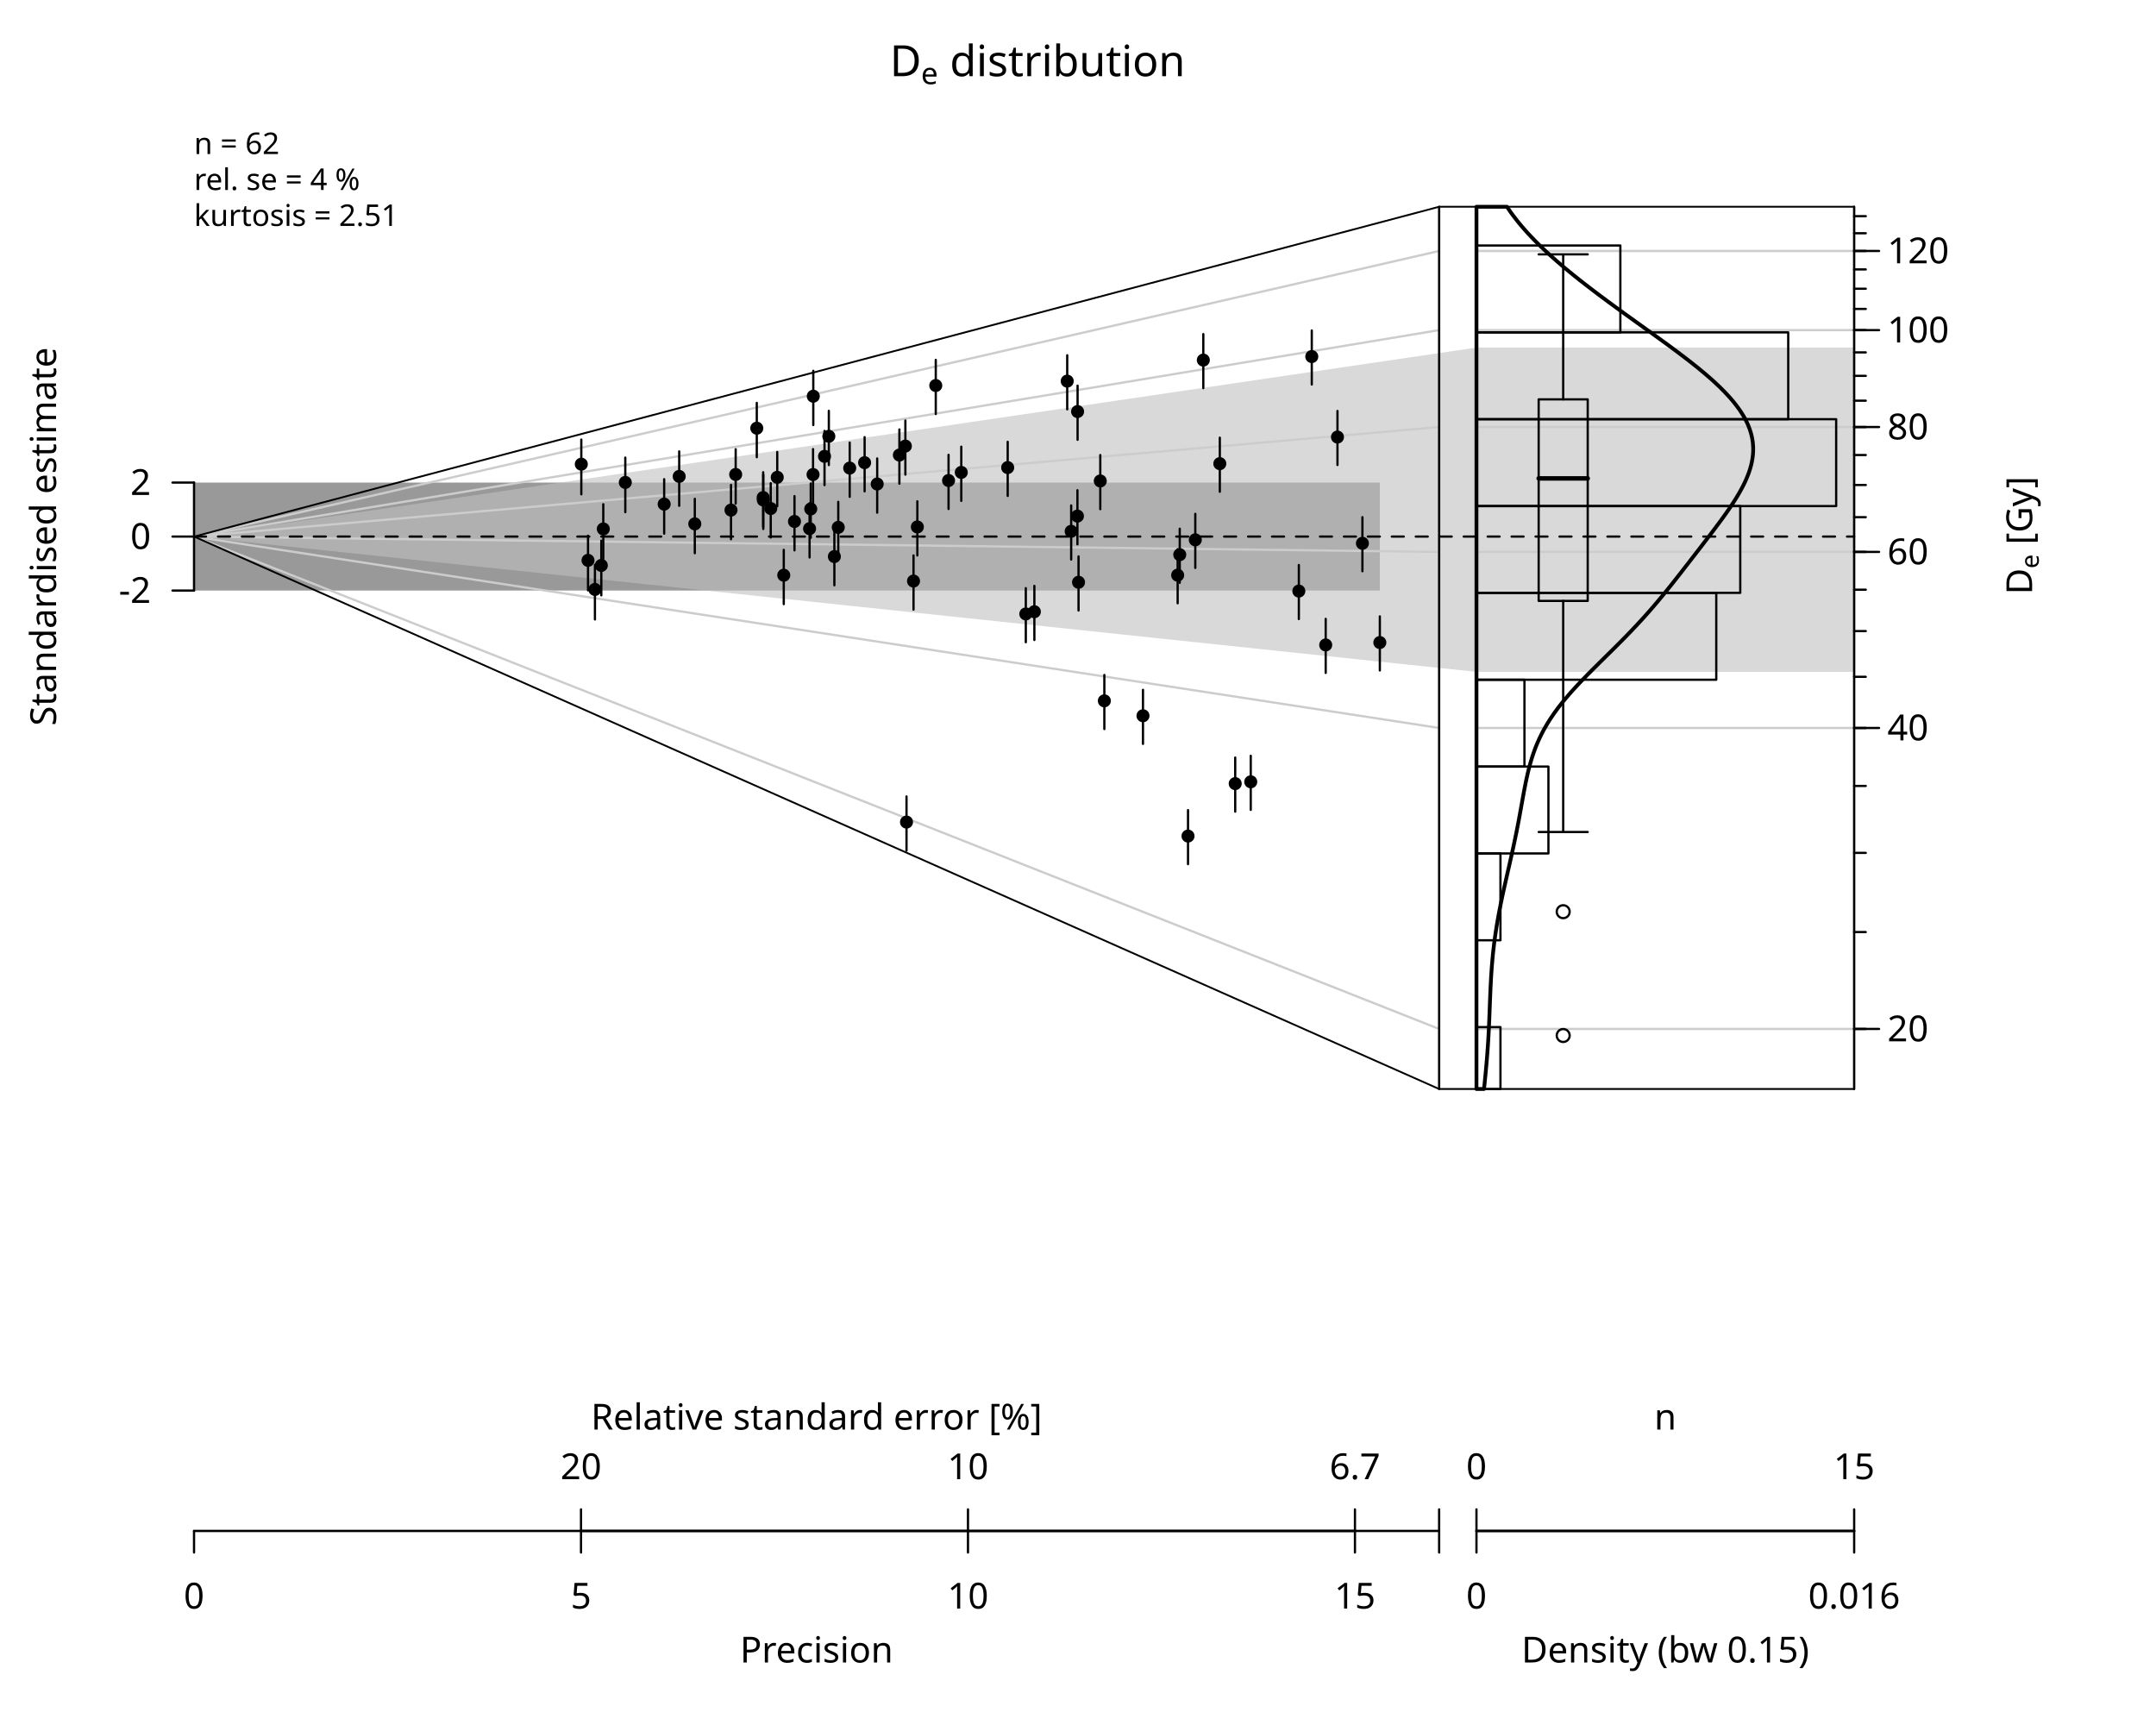
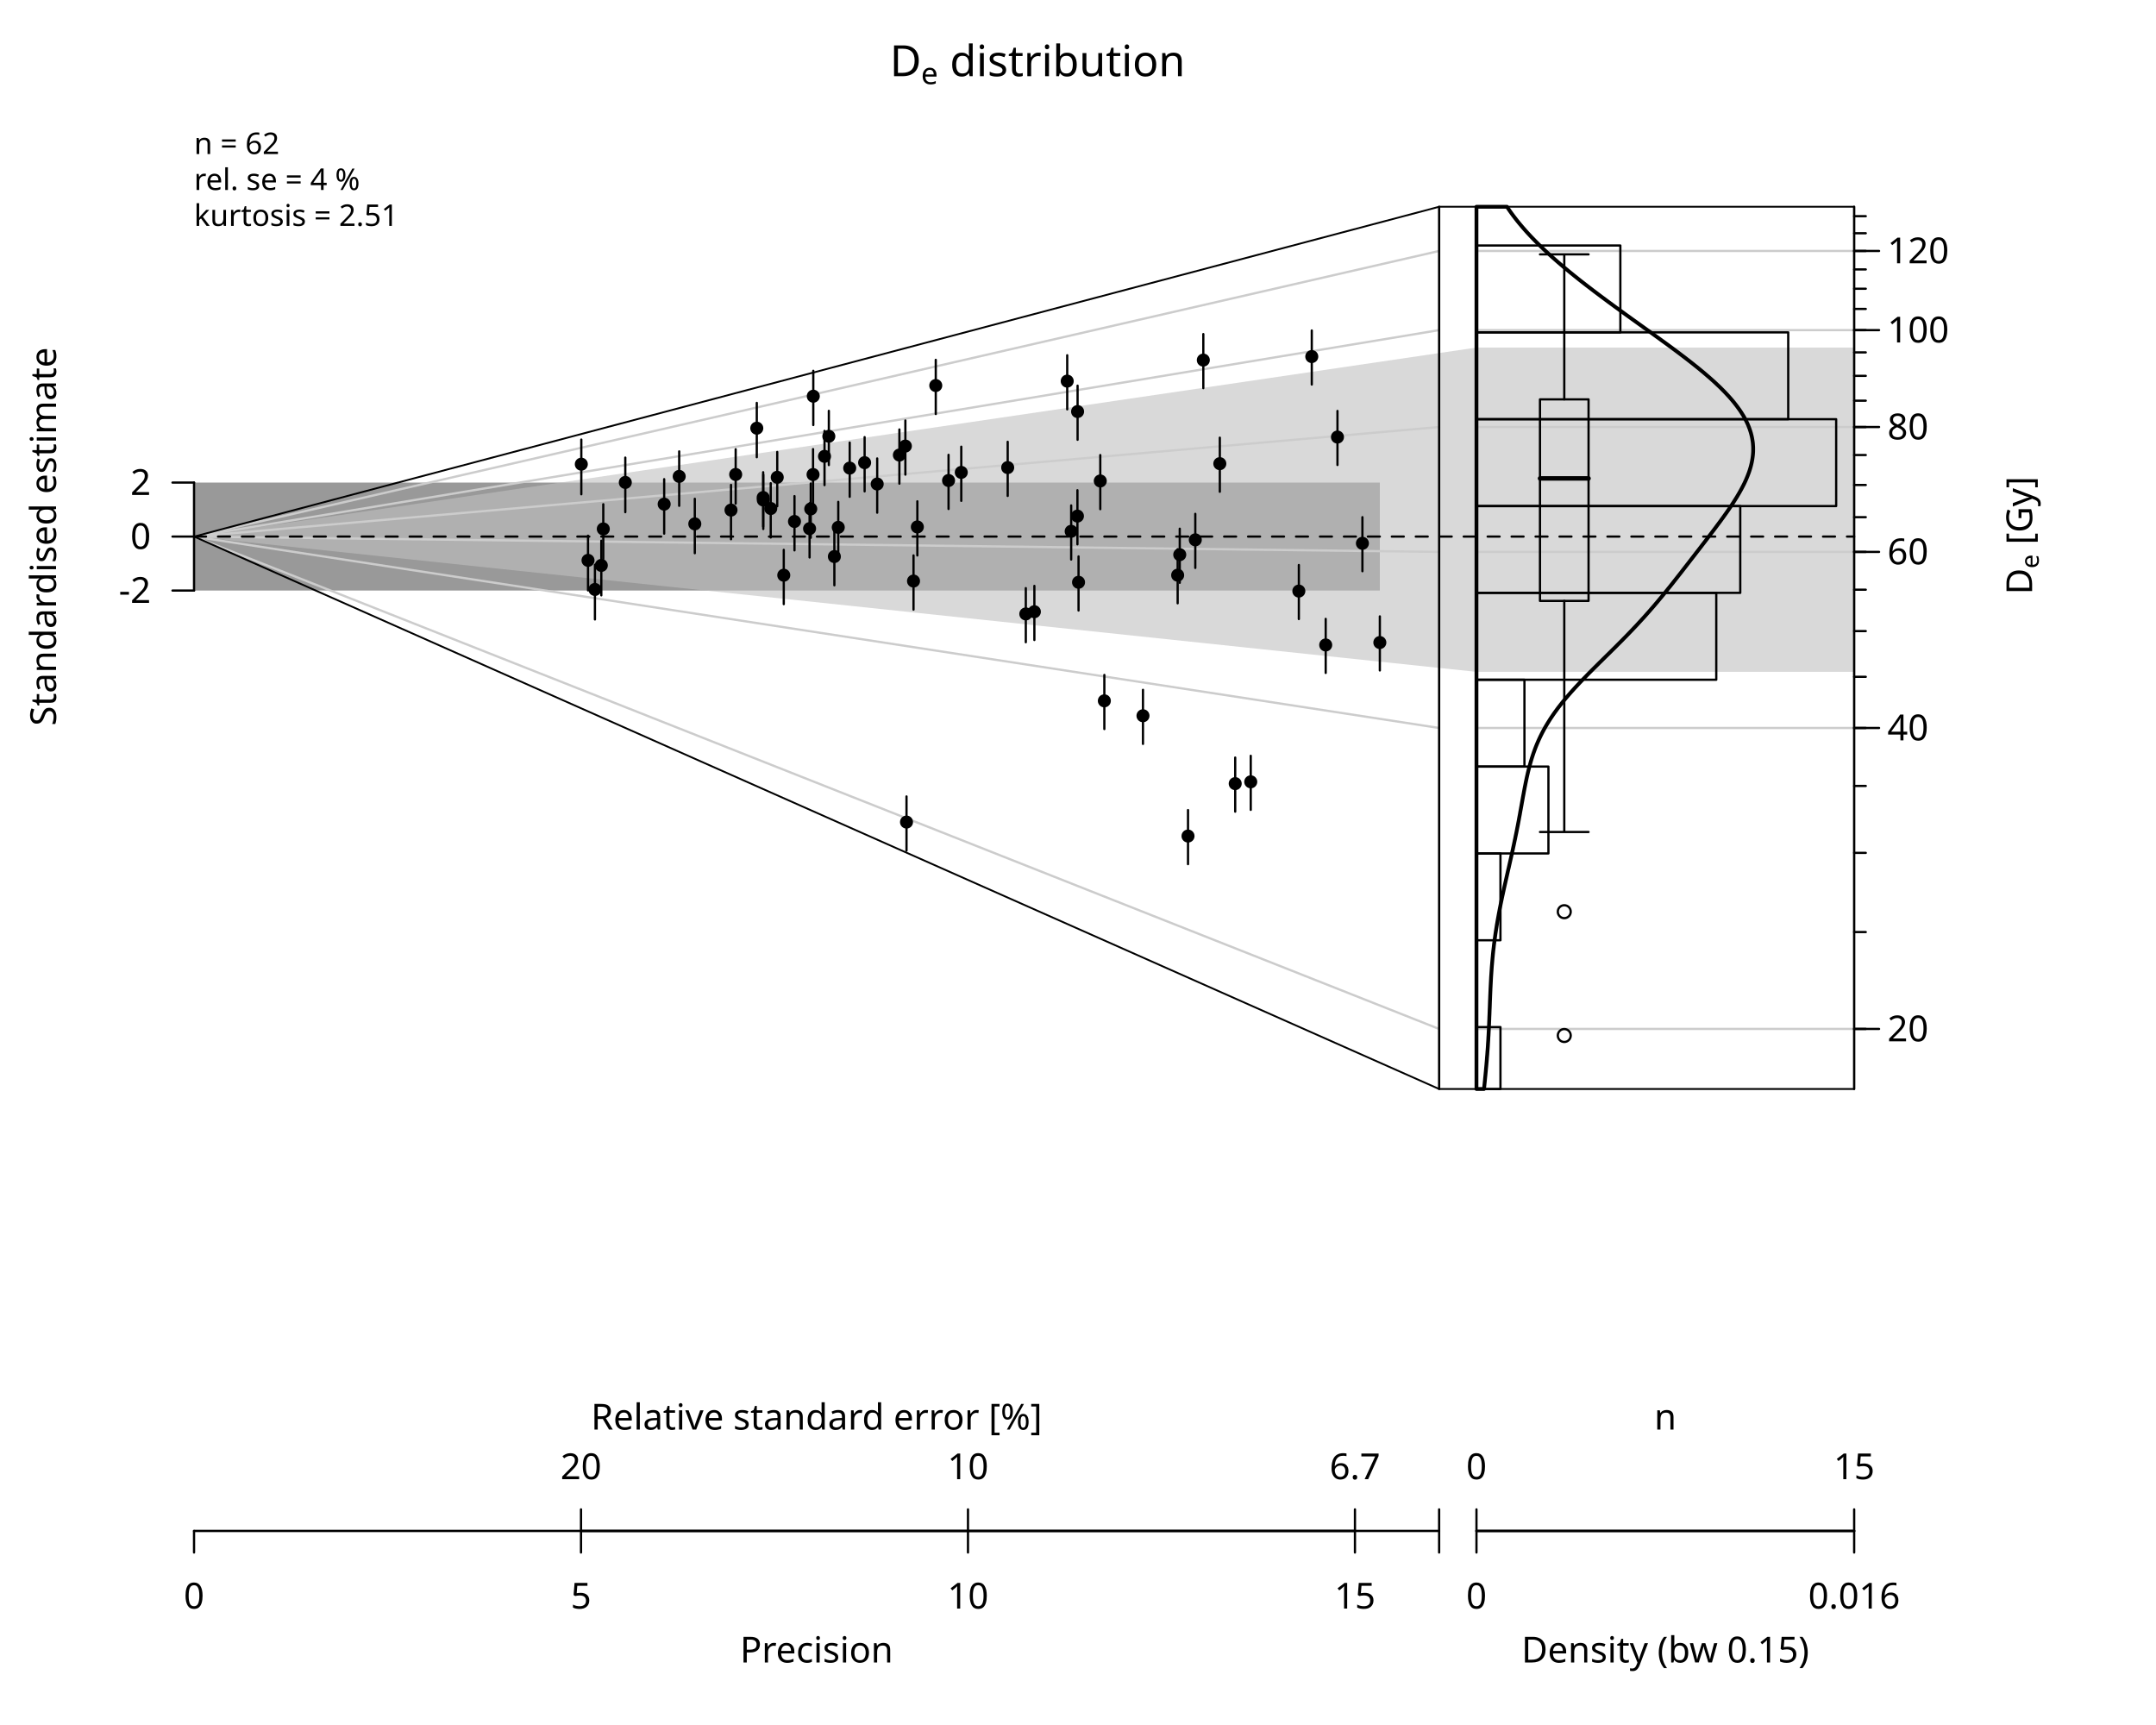
<svg xmlns="http://www.w3.org/2000/svg" class="svglite" data-engine-version="2.0" width="720.00pt" height="576.00pt" viewBox="0 0 720.00 576.00">
  <defs>
    <style type="text/css">
    .svglite line, .svglite polyline, .svglite polygon, .svglite path, .svglite rect, .svglite circle {
      fill: none;
      stroke: #000000;
      stroke-linecap: round;
      stroke-linejoin: round;
      stroke-miterlimit: 10.00;
    }
  </style>
  </defs>
  <rect width="100%" height="100%" style="stroke: none; fill: #FFFFFF;" />
  <defs>
    <clipPath id="cpMC4wMHw3MjAuMDB8MC4wMHw1NzYuMDA=">
      <rect x="0.00" y="0.00" width="720.00" height="576.00" />
    </clipPath>
  </defs>
  <g clip-path="url(#cpMC4wMHw3MjAuMDB8MC4wMHw1NzYuMDA=)">
    <text transform="translate(18.72,179.17) rotate(-90)" text-anchor="middle" style="font-size: 12.00px; font-family: sans;" textLength="119.42px" lengthAdjust="spacingAndGlyphs">Standardised estimate</text>
    <polygon points="64.80,197.19 64.80,161.14 460.80,161.14 460.80,197.19 " style="stroke-width: 0.75; stroke: none; fill: #999999;" />
    <polygon points="619.20,548.09 619.20,-41.09 1173.60,-41.09 1173.60,548.09 " style="stroke-width: 0.75; stroke: none; fill: none;" />
    <polygon points="64.80,179.17 480.60,117.89 493.07,116.05 619.20,116.05 619.20,224.34 493.07,224.34 480.60,223.03 " style="stroke-width: 0.75; stroke: none; fill: #BFBFBF; fill-opacity: 0.60;" />
    <polyline points="64.80,179.17 480.60,343.58 " style="stroke-width: 0.75; stroke: #CCCCCC;" />
    <polyline points="493.07,343.58 619.20,343.58 " style="stroke-width: 0.75; stroke: #CCCCCC;" />
    <polyline points="64.80,179.17 480.60,243.08 " style="stroke-width: 0.75; stroke: #CCCCCC;" />
    <polyline points="493.07,243.08 619.20,243.08 " style="stroke-width: 0.75; stroke: #CCCCCC;" />
    <polyline points="64.80,179.17 480.60,184.29 " style="stroke-width: 0.75; stroke: #CCCCCC;" />
    <polyline points="493.07,184.29 619.20,184.29 " style="stroke-width: 0.75; stroke: #CCCCCC;" />
    <polyline points="64.80,179.17 480.60,142.58 " style="stroke-width: 0.75; stroke: #CCCCCC;" />
    <polyline points="493.07,142.58 619.20,142.58 " style="stroke-width: 0.75; stroke: #CCCCCC;" />
    <polyline points="64.80,179.17 480.60,110.23 " style="stroke-width: 0.75; stroke: #CCCCCC;" />
    <polyline points="493.07,110.23 619.20,110.23 " style="stroke-width: 0.75; stroke: #CCCCCC;" />
    <polyline points="64.80,179.17 480.60,83.80 " style="stroke-width: 0.75; stroke: #CCCCCC;" />
    <polyline points="493.07,83.80 619.20,83.80 " style="stroke-width: 0.75; stroke: #CCCCCC;" />
    <polyline points="64.80,179.17 480.60,179.17 493.07,179.17 619.20,179.17 " style="stroke-width: 0.75; stroke-dasharray: 4.00,4.00;" />
    <polygon points="493.07,363.63 495.59,363.63 495.65,363.05 495.71,362.48 495.77,361.90 495.83,361.32 495.89,360.75 495.94,360.17 496.00,359.59 496.06,359.02 496.11,358.44 496.17,357.86 496.22,357.29 496.27,356.71 496.33,356.13 496.38,355.56 496.43,354.98 496.48,354.41 496.53,353.83 496.57,353.25 496.62,352.68 496.67,352.10 496.71,351.52 496.75,350.95 496.80,350.37 496.84,349.79 496.88,349.22 496.91,348.64 496.95,348.06 496.99,347.49 497.02,346.91 497.05,346.33 497.09,345.76 497.12,345.18 497.15,344.60 497.18,344.03 497.21,343.45 497.23,342.88 497.26,342.30 497.29,341.72 497.31,341.15 497.34,340.57 497.36,339.99 497.38,339.42 497.41,338.84 497.43,338.26 497.45,337.69 497.47,337.11 497.50,336.53 497.52,335.96 497.54,335.38 497.56,334.80 497.58,334.23 497.61,333.65 497.63,333.08 497.65,332.50 497.68,331.92 497.70,331.35 497.73,330.77 497.75,330.19 497.78,329.62 497.81,329.04 497.84,328.46 497.87,327.89 497.90,327.31 497.93,326.73 497.96,326.16 498.00,325.58 498.04,325.00 498.08,324.43 498.12,323.85 498.16,323.27 498.20,322.70 498.25,322.12 498.30,321.55 498.35,320.97 498.40,320.39 498.45,319.82 498.51,319.24 498.56,318.66 498.62,318.09 498.68,317.51 498.75,316.93 498.82,316.36 498.88,315.78 498.95,315.20 499.03,314.63 499.10,314.05 499.18,313.47 499.26,312.90 499.34,312.32 499.42,311.74 499.51,311.17 499.60,310.59 499.69,310.02 499.78,309.44 499.87,308.86 499.97,308.29 500.07,307.71 500.17,307.13 500.27,306.56 500.38,305.98 500.48,305.40 500.59,304.83 500.70,304.25 500.81,303.67 500.92,303.10 501.04,302.52 501.15,301.94 501.27,301.37 501.39,300.79 501.51,300.21 501.63,299.64 501.75,299.06 501.88,298.49 502.00,297.91 502.13,297.33 502.25,296.76 502.38,296.18 502.51,295.60 502.64,295.03 502.77,294.45 502.90,293.87 503.03,293.30 503.16,292.72 503.29,292.14 503.42,291.57 503.55,290.99 503.68,290.41 503.82,289.84 503.95,289.26 504.08,288.68 504.21,288.11 504.34,287.53 504.47,286.96 504.60,286.38 504.73,285.80 504.86,285.23 504.98,284.65 505.11,284.07 505.24,283.50 505.36,282.92 505.49,282.34 505.61,281.77 505.73,281.19 505.85,280.61 505.98,280.04 506.09,279.46 506.21,278.88 506.33,278.31 506.45,277.73 506.56,277.15 506.67,276.58 506.79,276.00 506.90,275.43 507.01,274.85 507.12,274.27 507.23,273.70 507.33,273.12 507.44,272.54 507.55,271.97 507.65,271.39 507.75,270.81 507.86,270.24 507.96,269.66 508.07,269.08 508.17,268.51 508.27,267.93 508.38,267.35 508.48,266.78 508.58,266.20 508.69,265.62 508.80,265.05 508.90,264.47 509.01,263.90 509.12,263.32 509.23,262.74 509.35,262.17 509.46,261.59 509.58,261.01 509.70,260.44 509.82,259.86 509.95,259.28 510.08,258.71 510.21,258.13 510.35,257.55 510.49,256.98 510.64,256.40 510.79,255.82 510.95,255.25 511.11,254.67 511.28,254.09 511.45,253.52 511.63,252.94 511.82,252.37 512.01,251.79 512.21,251.21 512.42,250.64 512.63,250.06 512.85,249.48 513.08,248.91 513.32,248.33 513.57,247.75 513.82,247.18 514.09,246.60 514.36,246.02 514.64,245.45 514.93,244.87 515.23,244.29 515.54,243.72 515.86,243.14 516.19,242.56 516.53,241.99 516.88,241.41 517.24,240.84 517.60,240.26 517.98,239.68 518.37,239.11 518.76,238.53 519.17,237.95 519.59,237.38 520.01,236.80 520.44,236.22 520.89,235.65 521.34,235.07 521.80,234.49 522.27,233.92 522.75,233.34 523.24,232.76 523.73,232.19 524.23,231.61 524.74,231.03 525.26,230.46 525.78,229.88 526.31,229.31 526.85,228.73 527.39,228.15 527.94,227.58 528.49,227.00 529.05,226.42 529.61,225.85 530.17,225.27 530.74,224.69 531.31,224.12 531.89,223.54 532.47,222.96 533.05,222.39 533.63,221.81 534.21,221.23 534.80,220.66 535.38,220.08 535.97,219.50 536.55,218.93 537.14,218.35 537.72,217.78 538.30,217.20 538.89,216.62 539.47,216.05 540.04,215.47 540.62,214.89 541.19,214.32 541.77,213.74 542.33,213.16 542.90,212.59 543.46,212.01 544.02,211.43 544.57,210.86 545.13,210.28 545.67,209.70 546.22,209.13 546.76,208.55 547.29,207.97 547.82,207.40 548.35,206.82 548.88,206.25 549.40,205.67 549.91,205.09 550.42,204.52 550.93,203.94 551.43,203.36 551.93,202.79 552.43,202.21 552.92,201.63 553.41,201.06 553.89,200.48 554.37,199.90 554.85,199.33 555.33,198.75 555.80,198.17 556.27,197.60 556.74,197.02 557.20,196.44 557.67,195.87 558.13,195.29 558.59,194.72 559.04,194.14 559.50,193.56 559.95,192.99 560.40,192.41 560.86,191.83 561.31,191.26 561.76,190.68 562.21,190.10 562.65,189.53 563.10,188.95 563.55,188.37 564.00,187.80 564.44,187.22 564.89,186.64 565.33,186.07 565.78,185.49 566.23,184.91 566.67,184.34 567.12,183.76 567.56,183.19 568.01,182.61 568.45,182.03 568.89,181.46 569.34,180.88 569.78,180.30 570.22,179.73 570.66,179.15 571.10,178.57 571.54,178.00 571.98,177.42 572.42,176.84 572.85,176.27 573.28,175.69 573.71,175.11 574.14,174.54 574.57,173.96 574.99,173.38 575.41,172.81 575.82,172.23 576.23,171.66 576.64,171.08 577.04,170.50 577.44,169.93 577.83,169.35 578.22,168.77 578.60,168.20 578.97,167.62 579.34,167.04 579.70,166.47 580.06,165.89 580.40,165.31 580.74,164.74 581.07,164.16 581.39,163.58 581.70,163.01 582.00,162.43 582.30,161.85 582.58,161.28 582.85,160.70 583.11,160.13 583.35,159.55 583.59,158.97 583.81,158.40 584.03,157.82 584.23,157.24 584.41,156.67 584.58,156.09 584.74,155.51 584.88,154.94 585.01,154.36 585.12,153.78 585.22,153.21 585.30,152.63 585.37,152.05 585.42,151.48 585.46,150.90 585.47,150.32 585.47,149.75 585.46,149.17 585.42,148.60 585.38,148.02 585.31,147.44 585.22,146.87 585.12,146.29 585.00,145.71 584.86,145.14 584.71,144.56 584.53,143.98 584.35,143.41 584.13,142.83 583.91,142.25 583.67,141.68 583.40,141.10 583.12,140.52 582.82,139.95 582.51,139.37 582.18,138.79 581.82,138.22 581.46,137.64 581.08,137.07 580.67,136.49 580.25,135.91 579.82,135.34 579.37,134.76 578.91,134.18 578.43,133.61 577.93,133.03 577.42,132.45 576.89,131.88 576.35,131.30 575.80,130.72 575.23,130.15 574.66,129.57 574.06,128.99 573.45,128.42 572.84,127.84 572.21,127.26 571.57,126.69 570.92,126.11 570.25,125.54 569.58,124.96 568.90,124.38 568.21,123.81 567.51,123.23 566.80,122.65 566.08,122.08 565.36,121.50 564.62,120.92 563.89,120.35 563.14,119.77 562.39,119.19 561.63,118.62 560.87,118.04 560.10,117.46 559.33,116.89 558.55,116.31 557.77,115.73 556.99,115.16 556.20,114.58 555.41,114.01 554.61,113.43 553.82,112.85 553.02,112.28 552.22,111.70 551.42,111.12 550.62,110.55 549.81,109.97 549.01,109.39 548.21,108.82 547.40,108.24 546.60,107.66 545.80,107.09 544.99,106.51 544.19,105.93 543.39,105.36 542.59,104.78 541.80,104.20 541.00,103.63 540.21,103.05 539.42,102.48 538.63,101.90 537.84,101.32 537.06,100.75 536.28,100.17 535.50,99.59 534.73,99.02 533.96,98.44 533.19,97.86 532.43,97.29 531.67,96.71 530.92,96.13 530.17,95.56 529.42,94.98 528.68,94.40 527.94,93.83 527.21,93.25 526.49,92.67 525.77,92.10 525.06,91.52 524.35,90.95 523.65,90.37 522.95,89.79 522.26,89.22 521.58,88.64 520.91,88.06 520.24,87.49 519.58,86.91 518.92,86.33 518.27,85.76 517.63,85.18 517.00,84.60 516.38,84.03 515.76,83.45 515.15,82.87 514.55,82.30 513.96,81.72 513.38,81.14 512.80,80.57 512.24,79.99 511.68,79.42 511.13,78.84 510.59,78.26 510.06,77.69 509.54,77.11 509.03,76.53 508.53,75.96 508.04,75.38 507.55,74.80 507.08,74.23 506.61,73.65 506.16,73.07 505.72,72.50 505.28,71.92 504.85,71.34 504.44,70.77 504.03,70.19 503.64,69.61 503.25,69.04 493.07,69.04 " style="stroke-width: 1.27; fill: none;" />
    <line x1="493.07" y1="511.20" x2="619.20" y2="511.20" style="stroke-width: 0.75;" />
    <line x1="493.07" y1="511.20" x2="493.07" y2="518.40" style="stroke-width: 0.75;" />
    <line x1="619.20" y1="511.20" x2="619.20" y2="518.40" style="stroke-width: 0.75;" />
    <text x="493.07" y="537.12" text-anchor="middle" style="font-size: 12.00px; font-family: sans;" textLength="6.67px" lengthAdjust="spacingAndGlyphs">0</text>
    <text x="619.20" y="537.12" text-anchor="middle" style="font-size: 12.00px; font-family: sans;" textLength="30.03px" lengthAdjust="spacingAndGlyphs">0.016</text>
    <text x="556.14" y="555.12" text-anchor="middle" style="font-size: 12.00px; font-family: sans;" textLength="93.38px" lengthAdjust="spacingAndGlyphs">Density (bw 0.15)</text>
    <text x="297.18" y="25.44" style="font-size: 14.40px; font-family: sans;" textLength="10.40px" lengthAdjust="spacingAndGlyphs">D</text>
    <text x="307.58" y="28.10" style="font-size: 10.08px; font-family: sans;" textLength="5.61px" lengthAdjust="spacingAndGlyphs">e</text>
    <text x="313.19" y="25.44" style="font-size: 14.40px; font-family: sans;" textLength="4.00px" lengthAdjust="spacingAndGlyphs"> </text>
    <text x="317.19" y="25.44" style="font-size: 14.40px; font-family: sans;" textLength="69.64px" lengthAdjust="spacingAndGlyphs">distribution</text>
    <line x1="64.80" y1="511.20" x2="452.49" y2="511.20" style="stroke-width: 0.75;" />
    <line x1="64.80" y1="511.20" x2="64.80" y2="518.40" style="stroke-width: 0.75;" />
    <line x1="194.03" y1="511.20" x2="194.03" y2="518.40" style="stroke-width: 0.75;" />
    <line x1="323.26" y1="511.20" x2="323.26" y2="518.40" style="stroke-width: 0.75;" />
    <line x1="452.49" y1="511.20" x2="452.49" y2="518.40" style="stroke-width: 0.75;" />
    <text x="64.80" y="537.12" text-anchor="middle" style="font-size: 12.00px; font-family: sans;" textLength="6.67px" lengthAdjust="spacingAndGlyphs">0</text>
    <text x="194.03" y="537.12" text-anchor="middle" style="font-size: 12.00px; font-family: sans;" textLength="6.67px" lengthAdjust="spacingAndGlyphs">5</text>
    <text x="323.26" y="537.12" text-anchor="middle" style="font-size: 12.00px; font-family: sans;" textLength="13.35px" lengthAdjust="spacingAndGlyphs">10</text>
    <text x="452.49" y="537.12" text-anchor="middle" style="font-size: 12.00px; font-family: sans;" textLength="13.35px" lengthAdjust="spacingAndGlyphs">15</text>
    <polyline points="452.49,511.20 480.60,511.20 " style="stroke-width: 0.75;" />
    <line x1="480.60" y1="511.20" x2="480.60" y2="518.40" style="stroke-width: 0.75;" />
    <line x1="480.60" y1="511.20" x2="480.60" y2="504.00" style="stroke-width: 0.75;" />
    <text x="272.70" y="555.12" text-anchor="middle" style="font-size: 12.00px; font-family: sans;" textLength="49.36px" lengthAdjust="spacingAndGlyphs">Precision</text>
    <text x="272.70" y="477.36" text-anchor="middle" style="font-size: 12.00px; font-family: sans;" textLength="142.74px" lengthAdjust="spacingAndGlyphs">Relative standard error [%]</text>
    <line x1="194.03" y1="511.20" x2="452.49" y2="511.20" style="stroke-width: 0.75;" />
    <line x1="194.03" y1="511.20" x2="194.03" y2="504.00" style="stroke-width: 0.75;" />
    <line x1="323.26" y1="511.20" x2="323.26" y2="504.00" style="stroke-width: 0.75;" />
    <line x1="452.49" y1="511.20" x2="452.49" y2="504.00" style="stroke-width: 0.75;" />
    <text x="194.03" y="493.92" text-anchor="middle" style="font-size: 12.00px; font-family: sans;" textLength="13.35px" lengthAdjust="spacingAndGlyphs">20</text>
    <text x="323.26" y="493.92" text-anchor="middle" style="font-size: 12.00px; font-family: sans;" textLength="13.35px" lengthAdjust="spacingAndGlyphs">10</text>
    <text x="452.49" y="493.92" text-anchor="middle" style="font-size: 12.00px; font-family: sans;" textLength="16.68px" lengthAdjust="spacingAndGlyphs">6.7</text>
    <line x1="64.80" y1="197.19" x2="64.80" y2="161.14" style="stroke-width: 0.75;" />
    <line x1="64.80" y1="197.19" x2="57.60" y2="197.19" style="stroke-width: 0.75;" />
    <line x1="64.80" y1="179.17" x2="57.60" y2="179.17" style="stroke-width: 0.75;" />
    <line x1="64.80" y1="161.14" x2="57.60" y2="161.14" style="stroke-width: 0.75;" />
    <text x="50.40" y="201.32" text-anchor="end" style="font-size: 12.00px; font-family: sans;" textLength="10.67px" lengthAdjust="spacingAndGlyphs">-2</text>
    <text x="50.40" y="183.30" text-anchor="end" style="font-size: 12.00px; font-family: sans;" textLength="6.67px" lengthAdjust="spacingAndGlyphs">0</text>
    <text x="50.40" y="165.27" text-anchor="end" style="font-size: 12.00px; font-family: sans;" textLength="6.67px" lengthAdjust="spacingAndGlyphs">2</text>
    <polyline points="619.20,343.58 623.08,343.58 " style="stroke-width: 0.75;" />
    <polyline points="619.20,311.23 623.08,311.23 " style="stroke-width: 0.75;" />
    <polyline points="619.20,284.79 623.08,284.79 " style="stroke-width: 0.75;" />
    <polyline points="619.20,262.44 623.08,262.44 " style="stroke-width: 0.75;" />
    <polyline points="619.20,243.08 623.08,243.08 " style="stroke-width: 0.75;" />
    <polyline points="619.20,226.00 623.08,226.00 " style="stroke-width: 0.75;" />
    <polyline points="619.20,210.73 623.08,210.73 " style="stroke-width: 0.75;" />
    <polyline points="619.20,196.91 623.08,196.91 " style="stroke-width: 0.75;" />
    <polyline points="619.20,184.29 623.08,184.29 " style="stroke-width: 0.75;" />
    <polyline points="619.20,172.69 623.08,172.69 " style="stroke-width: 0.75;" />
    <polyline points="619.20,161.94 623.08,161.94 " style="stroke-width: 0.75;" />
    <polyline points="619.20,151.94 623.08,151.94 " style="stroke-width: 0.75;" />
    <polyline points="619.20,142.58 623.08,142.58 " style="stroke-width: 0.75;" />
    <polyline points="619.20,133.79 623.08,133.79 " style="stroke-width: 0.75;" />
    <polyline points="619.20,125.51 623.08,125.51 " style="stroke-width: 0.75;" />
    <polyline points="619.20,117.67 623.08,117.67 " style="stroke-width: 0.75;" />
    <polyline points="619.20,110.23 623.08,110.23 " style="stroke-width: 0.75;" />
    <polyline points="619.20,103.16 623.08,103.16 " style="stroke-width: 0.75;" />
    <polyline points="619.20,96.41 623.08,96.41 " style="stroke-width: 0.75;" />
    <polyline points="619.20,89.97 623.08,89.97 " style="stroke-width: 0.75;" />
    <polyline points="619.20,83.80 623.08,83.80 " style="stroke-width: 0.75;" />
    <polyline points="619.20,77.88 623.08,77.88 " style="stroke-width: 0.75;" />
    <polyline points="619.20,72.19 623.08,72.19 " style="stroke-width: 0.75;" />
    <polyline points="619.20,343.58 627.52,343.58 " style="stroke-width: 0.75;" />
    <polyline points="619.20,243.08 627.52,243.08 " style="stroke-width: 0.75;" />
    <polyline points="619.20,184.29 627.52,184.29 " style="stroke-width: 0.75;" />
    <polyline points="619.20,142.58 627.52,142.58 " style="stroke-width: 0.75;" />
    <polyline points="619.20,110.23 627.52,110.23 " style="stroke-width: 0.75;" />
    <polyline points="619.20,83.80 627.52,83.80 " style="stroke-width: 0.75;" />
    <polyline points="480.60,363.63 480.60,69.04 " style="stroke-width: 0.75;" />
    <polyline points="619.20,363.63 619.20,69.04 " style="stroke-width: 0.75;" />
    <text x="630.29" y="347.71" style="font-size: 12.00px; font-family: sans;" textLength="13.35px" lengthAdjust="spacingAndGlyphs">20</text>
    <text x="630.29" y="247.21" style="font-size: 12.00px; font-family: sans;" textLength="13.35px" lengthAdjust="spacingAndGlyphs">40</text>
    <text x="630.29" y="188.42" style="font-size: 12.00px; font-family: sans;" textLength="13.35px" lengthAdjust="spacingAndGlyphs">60</text>
    <text x="630.29" y="146.71" style="font-size: 12.00px; font-family: sans;" textLength="13.35px" lengthAdjust="spacingAndGlyphs">80</text>
    <text x="630.29" y="114.36" style="font-size: 12.00px; font-family: sans;" textLength="20.02px" lengthAdjust="spacingAndGlyphs">100</text>
    <text x="630.29" y="87.92" style="font-size: 12.00px; font-family: sans;" textLength="20.02px" lengthAdjust="spacingAndGlyphs">120</text>
    <text transform="translate(678.63,198.51) rotate(-90)" style="font-size: 12.00px; font-family: sans;" textLength="8.67px" lengthAdjust="spacingAndGlyphs">D</text>
    <text transform="translate(680.85,189.84) rotate(-90)" style="font-size: 8.40px; font-family: sans;" textLength="4.67px" lengthAdjust="spacingAndGlyphs">e</text>
    <text transform="translate(678.63,185.17) rotate(-90)" style="font-size: 12.00px; font-family: sans;" textLength="3.33px" lengthAdjust="spacingAndGlyphs"> </text>
    <text transform="translate(678.63,181.83) rotate(-90)" style="font-size: 12.00px; font-family: sans;" textLength="22.01px" lengthAdjust="spacingAndGlyphs">[Gy]</text>
    <line x1="302.73" y1="284.04" x2="302.73" y2="265.94" style="stroke-width: 0.75;" />
    <line x1="396.74" y1="288.55" x2="396.74" y2="270.49" style="stroke-width: 0.75;" />
    <line x1="412.50" y1="271.02" x2="412.50" y2="252.96" style="stroke-width: 0.75;" />
    <line x1="417.69" y1="270.42" x2="417.69" y2="252.37" style="stroke-width: 0.75;" />
    <line x1="381.70" y1="248.40" x2="381.70" y2="230.34" style="stroke-width: 0.75;" />
    <line x1="368.80" y1="243.44" x2="368.80" y2="225.37" style="stroke-width: 0.75;" />
    <line x1="198.68" y1="206.84" x2="198.68" y2="188.59" style="stroke-width: 0.75;" />
    <line x1="442.72" y1="224.70" x2="442.72" y2="206.65" style="stroke-width: 0.75;" />
    <line x1="342.57" y1="214.45" x2="342.57" y2="196.38" style="stroke-width: 0.75;" />
    <line x1="345.43" y1="213.71" x2="345.43" y2="195.64" style="stroke-width: 0.75;" />
    <line x1="460.80" y1="223.87" x2="460.80" y2="205.82" style="stroke-width: 0.75;" />
    <line x1="200.81" y1="198.80" x2="200.81" y2="180.55" style="stroke-width: 0.75;" />
    <line x1="261.74" y1="201.73" x2="261.74" y2="183.60" style="stroke-width: 0.75;" />
    <line x1="305.07" y1="203.56" x2="305.07" y2="185.46" style="stroke-width: 0.75;" />
    <line x1="196.37" y1="197.14" x2="196.37" y2="178.88" style="stroke-width: 0.75;" />
    <line x1="360.18" y1="203.86" x2="360.18" y2="185.79" style="stroke-width: 0.75;" />
    <line x1="433.75" y1="206.71" x2="433.75" y2="188.66" style="stroke-width: 0.75;" />
    <line x1="393.28" y1="201.45" x2="393.28" y2="183.39" style="stroke-width: 0.75;" />
    <line x1="278.64" y1="195.44" x2="278.64" y2="177.33" style="stroke-width: 0.75;" />
    <line x1="393.98" y1="194.60" x2="393.98" y2="176.54" style="stroke-width: 0.75;" />
    <line x1="454.98" y1="190.74" x2="454.98" y2="172.69" style="stroke-width: 0.75;" />
    <line x1="399.17" y1="189.64" x2="399.17" y2="171.58" style="stroke-width: 0.75;" />
    <line x1="357.72" y1="186.84" x2="357.72" y2="168.77" style="stroke-width: 0.75;" />
    <line x1="270.36" y1="186.15" x2="270.36" y2="168.03" style="stroke-width: 0.75;" />
    <line x1="306.35" y1="185.48" x2="306.35" y2="167.39" style="stroke-width: 0.75;" />
    <line x1="279.94" y1="185.69" x2="279.94" y2="167.58" style="stroke-width: 0.75;" />
    <line x1="201.47" y1="186.61" x2="201.47" y2="168.37" style="stroke-width: 0.75;" />
    <line x1="359.81" y1="181.76" x2="359.81" y2="163.69" style="stroke-width: 0.75;" />
    <line x1="265.32" y1="183.78" x2="265.32" y2="165.66" style="stroke-width: 0.75;" />
    <line x1="232.03" y1="184.72" x2="232.03" y2="166.55" style="stroke-width: 0.75;" />
    <line x1="270.75" y1="179.57" x2="270.75" y2="161.45" style="stroke-width: 0.75;" />
    <line x1="257.39" y1="179.48" x2="257.39" y2="161.35" style="stroke-width: 0.75;" />
    <line x1="244.12" y1="180.06" x2="244.12" y2="161.91" style="stroke-width: 0.75;" />
    <line x1="367.44" y1="170.02" x2="367.44" y2="151.95" style="stroke-width: 0.75;" />
    <line x1="254.90" y1="176.64" x2="254.90" y2="158.51" style="stroke-width: 0.75;" />
    <line x1="254.86" y1="175.82" x2="254.86" y2="157.68" style="stroke-width: 0.75;" />
    <line x1="221.80" y1="178.19" x2="221.80" y2="160.00" style="stroke-width: 0.75;" />
    <line x1="407.36" y1="164.20" x2="407.36" y2="146.14" style="stroke-width: 0.75;" />
    <line x1="316.77" y1="169.96" x2="316.77" y2="151.87" style="stroke-width: 0.75;" />
    <line x1="292.94" y1="171.19" x2="292.94" y2="153.08" style="stroke-width: 0.75;" />
    <line x1="321.02" y1="167.24" x2="321.02" y2="149.15" style="stroke-width: 0.75;" />
    <line x1="336.52" y1="165.60" x2="336.52" y2="147.52" style="stroke-width: 0.75;" />
    <line x1="446.65" y1="155.27" x2="446.65" y2="137.22" style="stroke-width: 0.75;" />
    <line x1="271.52" y1="168.07" x2="271.52" y2="149.96" style="stroke-width: 0.75;" />
    <line x1="259.56" y1="169.05" x2="259.56" y2="150.91" style="stroke-width: 0.75;" />
    <line x1="283.76" y1="165.89" x2="283.76" y2="147.78" style="stroke-width: 0.75;" />
    <line x1="288.74" y1="164.07" x2="288.74" y2="145.96" style="stroke-width: 0.75;" />
    <line x1="245.68" y1="168.15" x2="245.68" y2="150.00" style="stroke-width: 0.75;" />
    <line x1="300.35" y1="161.50" x2="300.35" y2="143.40" style="stroke-width: 0.75;" />
    <line x1="226.82" y1="168.90" x2="226.82" y2="150.72" style="stroke-width: 0.75;" />
    <line x1="208.82" y1="171.02" x2="208.82" y2="152.80" style="stroke-width: 0.75;" />
    <line x1="302.35" y1="158.49" x2="302.35" y2="140.40" style="stroke-width: 0.75;" />
    <line x1="275.35" y1="161.99" x2="275.35" y2="143.88" style="stroke-width: 0.75;" />
    <line x1="359.86" y1="146.85" x2="359.86" y2="128.78" style="stroke-width: 0.75;" />
    <line x1="276.79" y1="155.30" x2="276.79" y2="137.18" style="stroke-width: 0.75;" />
    <line x1="438.07" y1="128.40" x2="438.07" y2="110.35" style="stroke-width: 0.75;" />
    <line x1="401.85" y1="129.61" x2="401.85" y2="111.55" style="stroke-width: 0.75;" />
    <line x1="356.40" y1="136.69" x2="356.40" y2="118.62" style="stroke-width: 0.75;" />
    <line x1="194.13" y1="165.05" x2="194.13" y2="146.78" style="stroke-width: 0.75;" />
    <line x1="252.73" y1="152.67" x2="252.73" y2="134.53" style="stroke-width: 0.75;" />
    <line x1="312.50" y1="138.25" x2="312.50" y2="120.16" style="stroke-width: 0.75;" />
    <line x1="271.60" y1="141.93" x2="271.60" y2="123.81" style="stroke-width: 0.75;" />
    <circle cx="302.73" cy="274.50" r="1.80" style="stroke-width: 0.75; fill: #000000;" />
    <circle cx="396.74" cy="279.17" r="1.80" style="stroke-width: 0.75; fill: #000000;" />
    <circle cx="412.50" cy="261.66" r="1.80" style="stroke-width: 0.75; fill: #000000;" />
    <circle cx="417.69" cy="261.06" r="1.80" style="stroke-width: 0.75; fill: #000000;" />
    <circle cx="381.70" cy="239.00" r="1.80" style="stroke-width: 0.75; fill: #000000;" />
    <circle cx="368.80" cy="234.02" r="1.80" style="stroke-width: 0.75; fill: #000000;" />
    <circle cx="198.68" cy="196.83" r="1.80" style="stroke-width: 0.75; fill: #000000;" />
    <circle cx="442.72" cy="215.36" r="1.80" style="stroke-width: 0.75; fill: #000000;" />
    <circle cx="342.57" cy="205.00" r="1.80" style="stroke-width: 0.75; fill: #000000;" />
    <circle cx="345.43" cy="204.26" r="1.80" style="stroke-width: 0.75; fill: #000000;" />
    <circle cx="460.80" cy="214.55" r="1.80" style="stroke-width: 0.75; fill: #000000;" />
    <circle cx="200.81" cy="188.80" r="1.80" style="stroke-width: 0.75; fill: #000000;" />
    <circle cx="261.74" cy="192.07" r="1.80" style="stroke-width: 0.75; fill: #000000;" />
    <circle cx="305.07" cy="194.02" r="1.80" style="stroke-width: 0.75; fill: #000000;" />
    <circle cx="196.37" cy="187.11" r="1.80" style="stroke-width: 0.75; fill: #000000;" />
    <circle cx="360.18" cy="194.43" r="1.80" style="stroke-width: 0.75; fill: #000000;" />
    <circle cx="433.75" cy="197.37" r="1.80" style="stroke-width: 0.75; fill: #000000;" />
    <circle cx="393.28" cy="192.06" r="1.80" style="stroke-width: 0.75; fill: #000000;" />
    <circle cx="278.64" cy="185.84" r="1.80" style="stroke-width: 0.75; fill: #000000;" />
    <circle cx="393.98" cy="185.21" r="1.80" style="stroke-width: 0.75; fill: #000000;" />
    <circle cx="454.98" cy="181.42" r="1.80" style="stroke-width: 0.75; fill: #000000;" />
    <circle cx="399.17" cy="180.26" r="1.80" style="stroke-width: 0.75; fill: #000000;" />
    <circle cx="357.72" cy="177.41" r="1.80" style="stroke-width: 0.75; fill: #000000;" />
    <circle cx="270.36" cy="176.52" r="1.80" style="stroke-width: 0.75; fill: #000000;" />
    <circle cx="306.35" cy="175.95" r="1.80" style="stroke-width: 0.75; fill: #000000;" />
    <circle cx="279.94" cy="176.09" r="1.80" style="stroke-width: 0.75; fill: #000000;" />
    <circle cx="201.47" cy="176.62" r="1.80" style="stroke-width: 0.75; fill: #000000;" />
    <circle cx="359.81" cy="172.33" r="1.80" style="stroke-width: 0.75; fill: #000000;" />
    <circle cx="265.32" cy="174.13" r="1.80" style="stroke-width: 0.75; fill: #000000;" />
    <circle cx="232.03" cy="174.93" r="1.80" style="stroke-width: 0.75; fill: #000000;" />
    <circle cx="270.75" cy="169.94" r="1.80" style="stroke-width: 0.75; fill: #000000;" />
    <circle cx="257.39" cy="169.80" r="1.80" style="stroke-width: 0.75; fill: #000000;" />
    <circle cx="244.12" cy="170.33" r="1.80" style="stroke-width: 0.75; fill: #000000;" />
    <circle cx="367.44" cy="160.60" r="1.80" style="stroke-width: 0.75; fill: #000000;" />
    <circle cx="254.90" cy="166.96" r="1.80" style="stroke-width: 0.75; fill: #000000;" />
    <circle cx="254.86" cy="166.13" r="1.80" style="stroke-width: 0.75; fill: #000000;" />
    <circle cx="221.80" cy="168.34" r="1.80" style="stroke-width: 0.75; fill: #000000;" />
    <circle cx="407.36" cy="154.82" r="1.80" style="stroke-width: 0.75; fill: #000000;" />
    <circle cx="316.77" cy="160.45" r="1.80" style="stroke-width: 0.75; fill: #000000;" />
    <circle cx="292.94" cy="161.62" r="1.80" style="stroke-width: 0.75; fill: #000000;" />
    <circle cx="321.02" cy="157.74" r="1.80" style="stroke-width: 0.75; fill: #000000;" />
    <circle cx="336.52" cy="156.13" r="1.80" style="stroke-width: 0.75; fill: #000000;" />
    <circle cx="446.65" cy="145.94" r="1.80" style="stroke-width: 0.75; fill: #000000;" />
    <circle cx="271.52" cy="158.45" r="1.80" style="stroke-width: 0.75; fill: #000000;" />
    <circle cx="259.56" cy="159.38" r="1.80" style="stroke-width: 0.75; fill: #000000;" />
    <circle cx="283.76" cy="156.30" r="1.80" style="stroke-width: 0.75; fill: #000000;" />
    <circle cx="288.74" cy="154.49" r="1.80" style="stroke-width: 0.75; fill: #000000;" />
    <circle cx="245.68" cy="158.43" r="1.80" style="stroke-width: 0.75; fill: #000000;" />
    <circle cx="300.35" cy="151.95" r="1.80" style="stroke-width: 0.75; fill: #000000;" />
    <circle cx="226.82" cy="159.08" r="1.80" style="stroke-width: 0.75; fill: #000000;" />
    <circle cx="208.82" cy="161.09" r="1.80" style="stroke-width: 0.75; fill: #000000;" />
    <circle cx="302.35" cy="148.95" r="1.80" style="stroke-width: 0.75; fill: #000000;" />
    <circle cx="275.35" cy="152.38" r="1.80" style="stroke-width: 0.75; fill: #000000;" />
    <circle cx="359.86" cy="137.42" r="1.80" style="stroke-width: 0.75; fill: #000000;" />
    <circle cx="276.79" cy="145.69" r="1.80" style="stroke-width: 0.75; fill: #000000;" />
    <circle cx="438.07" cy="119.06" r="1.80" style="stroke-width: 0.75; fill: #000000;" />
    <circle cx="401.85" cy="120.24" r="1.80" style="stroke-width: 0.75; fill: #000000;" />
    <circle cx="356.40" cy="127.26" r="1.80" style="stroke-width: 0.75; fill: #000000;" />
    <circle cx="194.13" cy="155.00" r="1.80" style="stroke-width: 0.75; fill: #000000;" />
    <circle cx="252.73" cy="142.98" r="1.80" style="stroke-width: 0.75; fill: #000000;" />
    <circle cx="312.50" cy="128.73" r="1.80" style="stroke-width: 0.75; fill: #000000;" />
    <circle cx="271.60" cy="132.30" r="1.80" style="stroke-width: 0.75; fill: #000000;" />
    <text x="493.07" y="493.92" text-anchor="middle" style="font-size: 12.00px; font-family: sans;" textLength="6.67px" lengthAdjust="spacingAndGlyphs">0</text>
    <text x="619.20" y="493.92" text-anchor="middle" style="font-size: 12.00px; font-family: sans;" textLength="13.35px" lengthAdjust="spacingAndGlyphs">15</text>
    <text x="556.14" y="477.36" text-anchor="middle" style="font-size: 12.00px; font-family: sans;" textLength="6.67px" lengthAdjust="spacingAndGlyphs">n</text>
    <line x1="493.07" y1="511.20" x2="619.20" y2="511.20" style="stroke-width: 0.75;" />
    <line x1="493.07" y1="511.20" x2="493.07" y2="504.00" style="stroke-width: 0.75;" />
    <line x1="619.20" y1="511.20" x2="619.20" y2="504.00" style="stroke-width: 0.75;" />
    <polygon points="493.07,363.63 493.07,342.96 501.08,342.96 501.08,363.63 " style="stroke-width: 0.75; fill: none;" />
    <polygon points="493.07,342.96 493.07,313.96 493.07,313.96 493.07,342.96 " style="stroke-width: 0.75; fill: none;" />
    <polygon points="493.07,313.96 493.07,284.97 501.08,284.97 501.08,313.96 " style="stroke-width: 0.75; fill: none;" />
    <polygon points="493.07,284.97 493.07,255.97 517.10,255.97 517.10,284.97 " style="stroke-width: 0.75; fill: none;" />
    <polygon points="493.07,255.97 493.07,226.97 509.09,226.97 509.09,255.97 " style="stroke-width: 0.75; fill: none;" />
    <polygon points="493.07,226.97 493.07,197.97 573.15,197.97 573.15,226.97 " style="stroke-width: 0.75; fill: none;" />
    <polygon points="493.07,197.97 493.07,168.98 581.16,168.98 581.16,197.97 " style="stroke-width: 0.75; fill: none;" />
    <polygon points="493.07,168.98 493.07,139.98 613.19,139.98 613.19,168.98 " style="stroke-width: 0.75; fill: none;" />
    <polygon points="493.07,139.98 493.07,110.98 597.18,110.98 597.18,139.98 " style="stroke-width: 0.75; fill: none;" />
    <polygon points="493.07,110.98 493.07,81.98 541.12,81.98 541.12,110.98 " style="stroke-width: 0.75; fill: none;" />
-     <polyline points="513.84,159.75 530.22,159.75 " style="stroke-width: 1.50;" />
-     <polygon points="513.84,200.65 513.84,133.35 530.22,133.35 530.22,200.65 " style="stroke-width: 0.75; fill: none;" />
-     <polyline points="522.03,200.65 522.03,277.81 513.84,277.81 530.22,277.81 " style="stroke-width: 0.75;" />
-     <polyline points="522.03,133.35 522.03,84.94 513.84,84.94 530.22,84.94 " style="stroke-width: 0.75;" />
-     <circle cx="522.03" cy="345.77" r="2.16" style="stroke-width: 0.75;" />
-     <circle cx="522.03" cy="304.43" r="2.16" style="stroke-width: 0.75;" />
+     <polyline points="514.28,159.75 530.50,159.75 " style="stroke-width: 1.50;" />
+     <polygon points="514.28,200.65 514.28,133.35 530.50,133.35 530.50,200.65 " style="stroke-width: 0.75; fill: none;" />
+     <polyline points="522.39,200.65 522.39,277.81 514.28,277.81 530.50,277.81 " style="stroke-width: 0.75;" />
+     <polyline points="522.39,133.35 522.39,84.94 514.28,84.94 530.50,84.94 " style="stroke-width: 0.75;" />
+     <circle cx="522.39" cy="345.77" r="2.16" style="stroke-width: 0.75;" />
+     <circle cx="522.39" cy="304.43" r="2.16" style="stroke-width: 0.75;" />
    <polyline points="493.07,363.63 493.07,69.04 " style="stroke-width: 0.75;" />
    <polygon points="64.80,179.17 480.60,69.04 619.20,69.04 619.20,363.63 480.60,363.63 64.80,179.17 " style="stroke-width: 0.60; fill: none;" />
    <text x="64.80" y="51.44" style="font-size: 10.00px; font-family: sans;" textLength="28.09px" lengthAdjust="spacingAndGlyphs">n = 62</text>
    <text x="64.80" y="63.44" style="font-size: 10.00px; font-family: sans;" textLength="55.87px" lengthAdjust="spacingAndGlyphs">rel. se = 4 %</text>
    <text x="64.80" y="75.44" style="font-size: 10.00px; font-family: sans;" textLength="65.33px" lengthAdjust="spacingAndGlyphs">kurtosis = 2.51</text>
  </g>
</svg>
